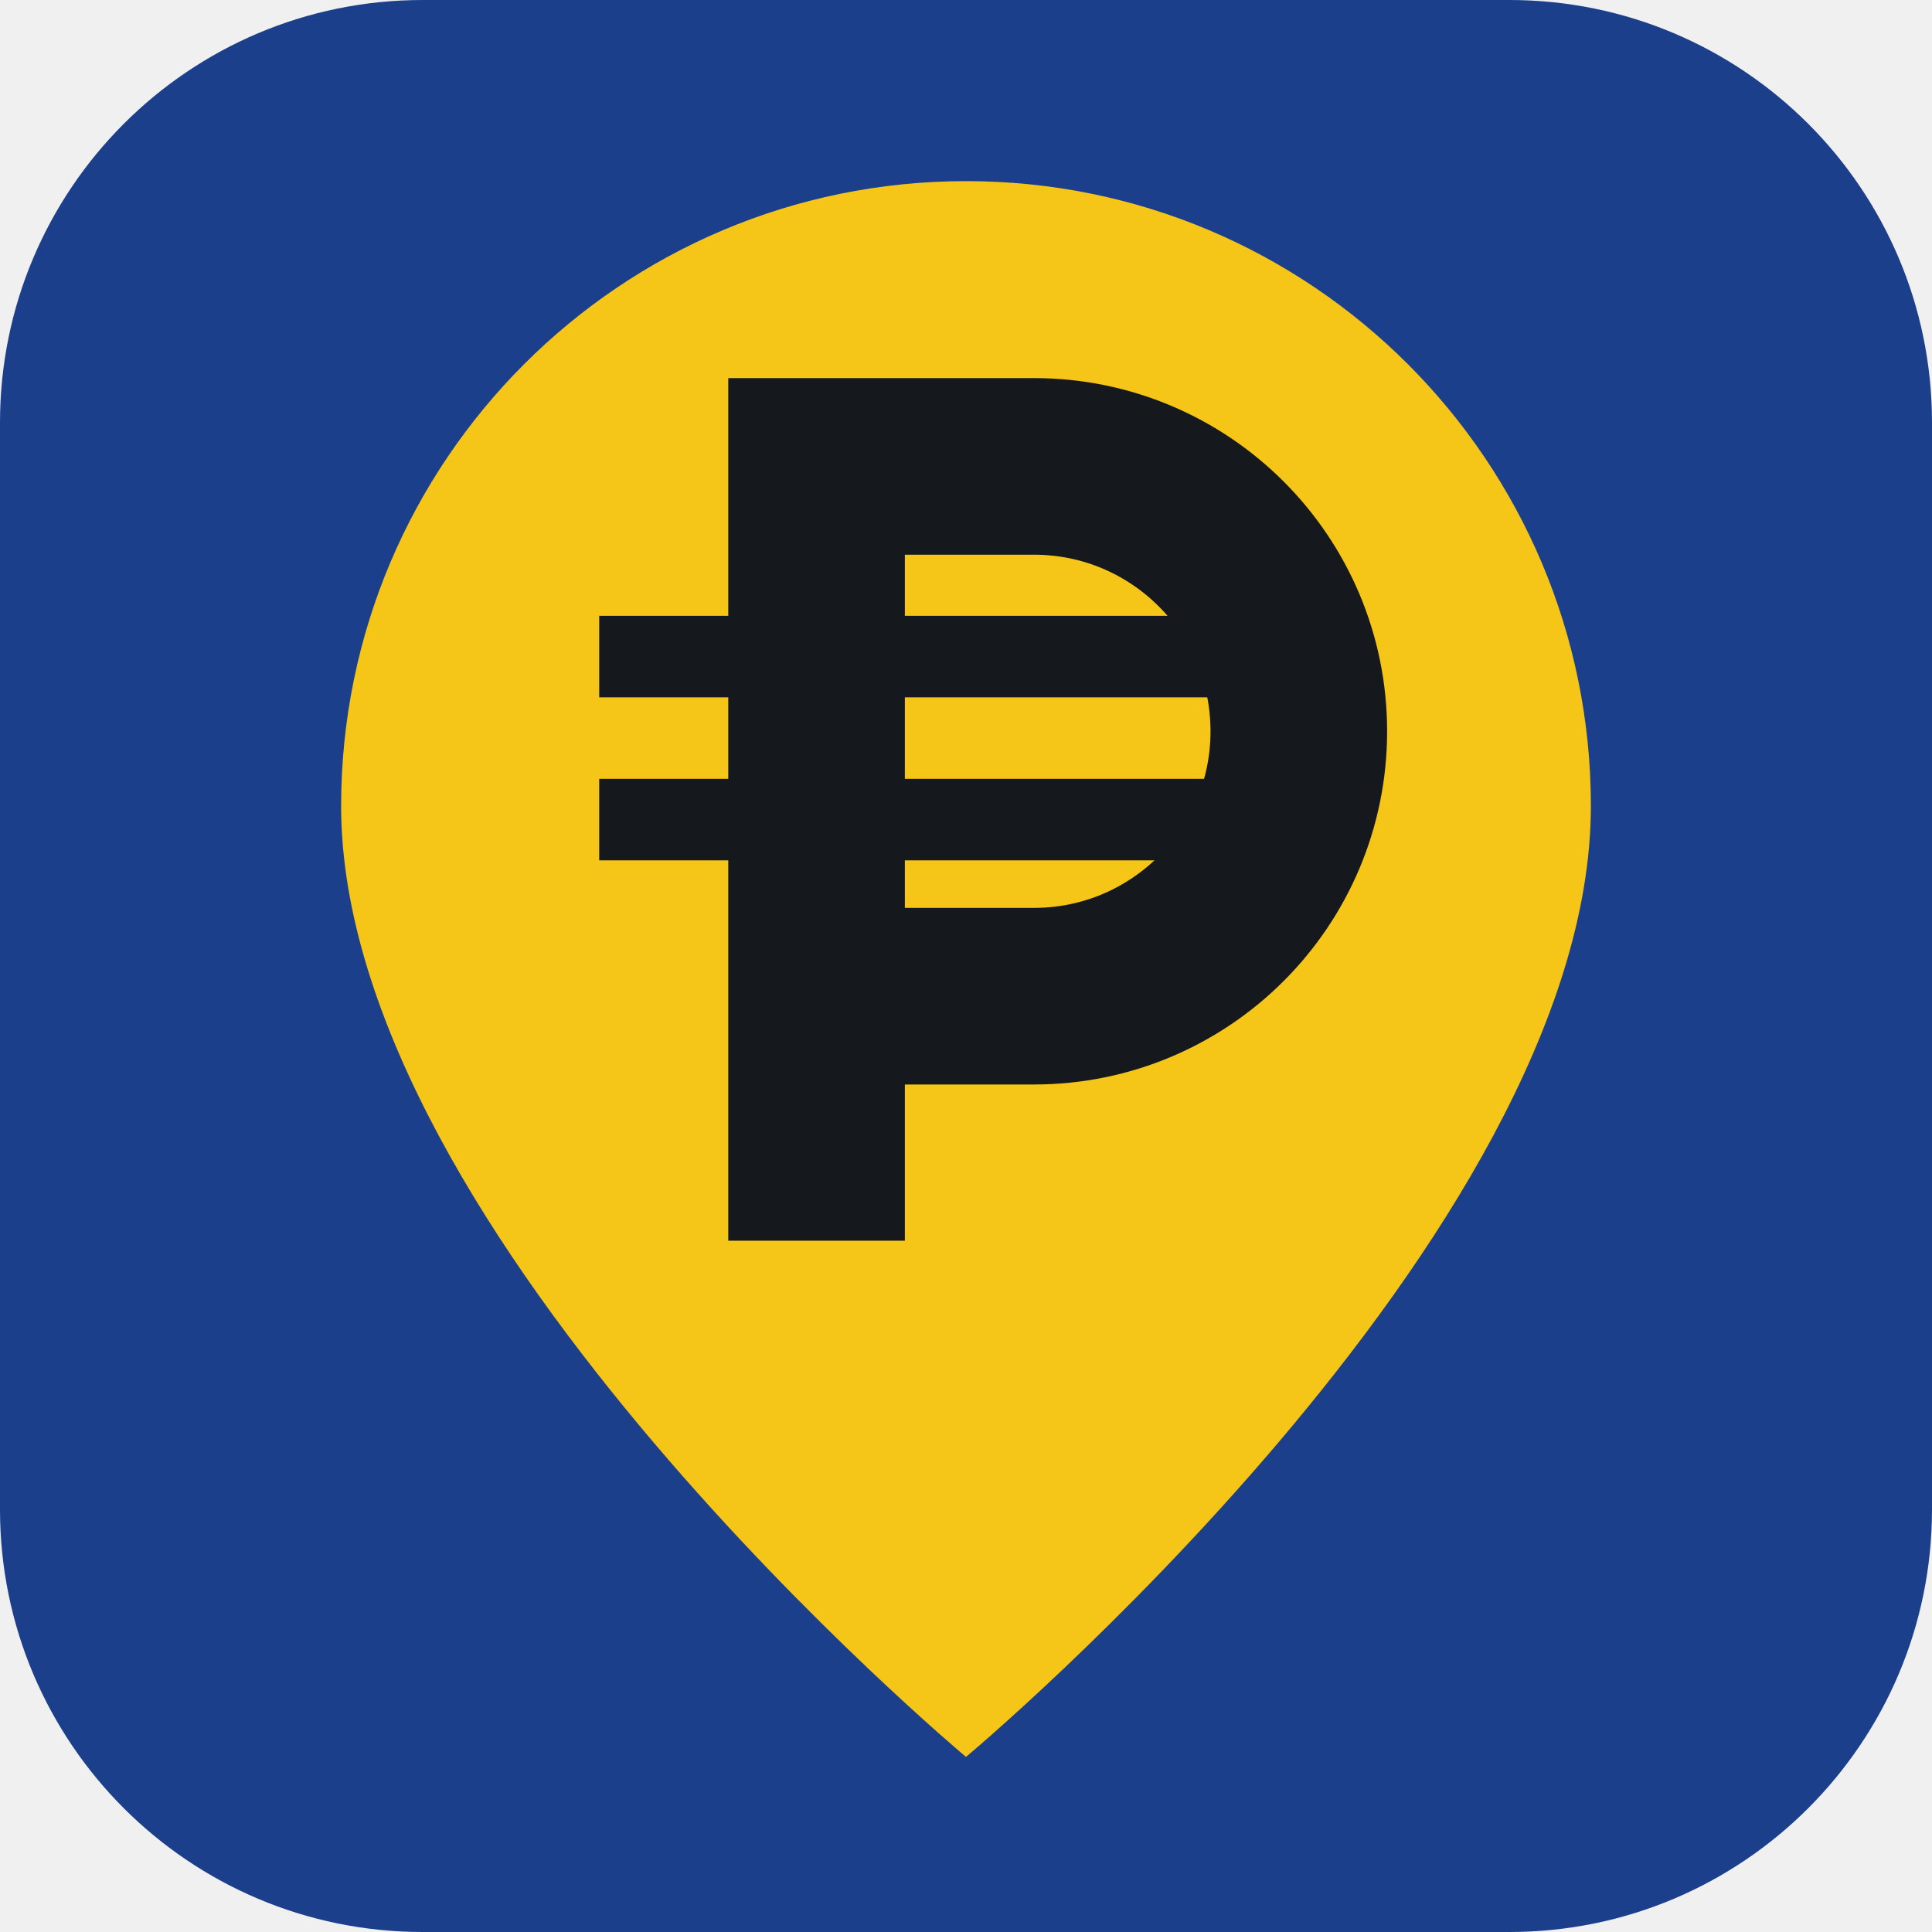
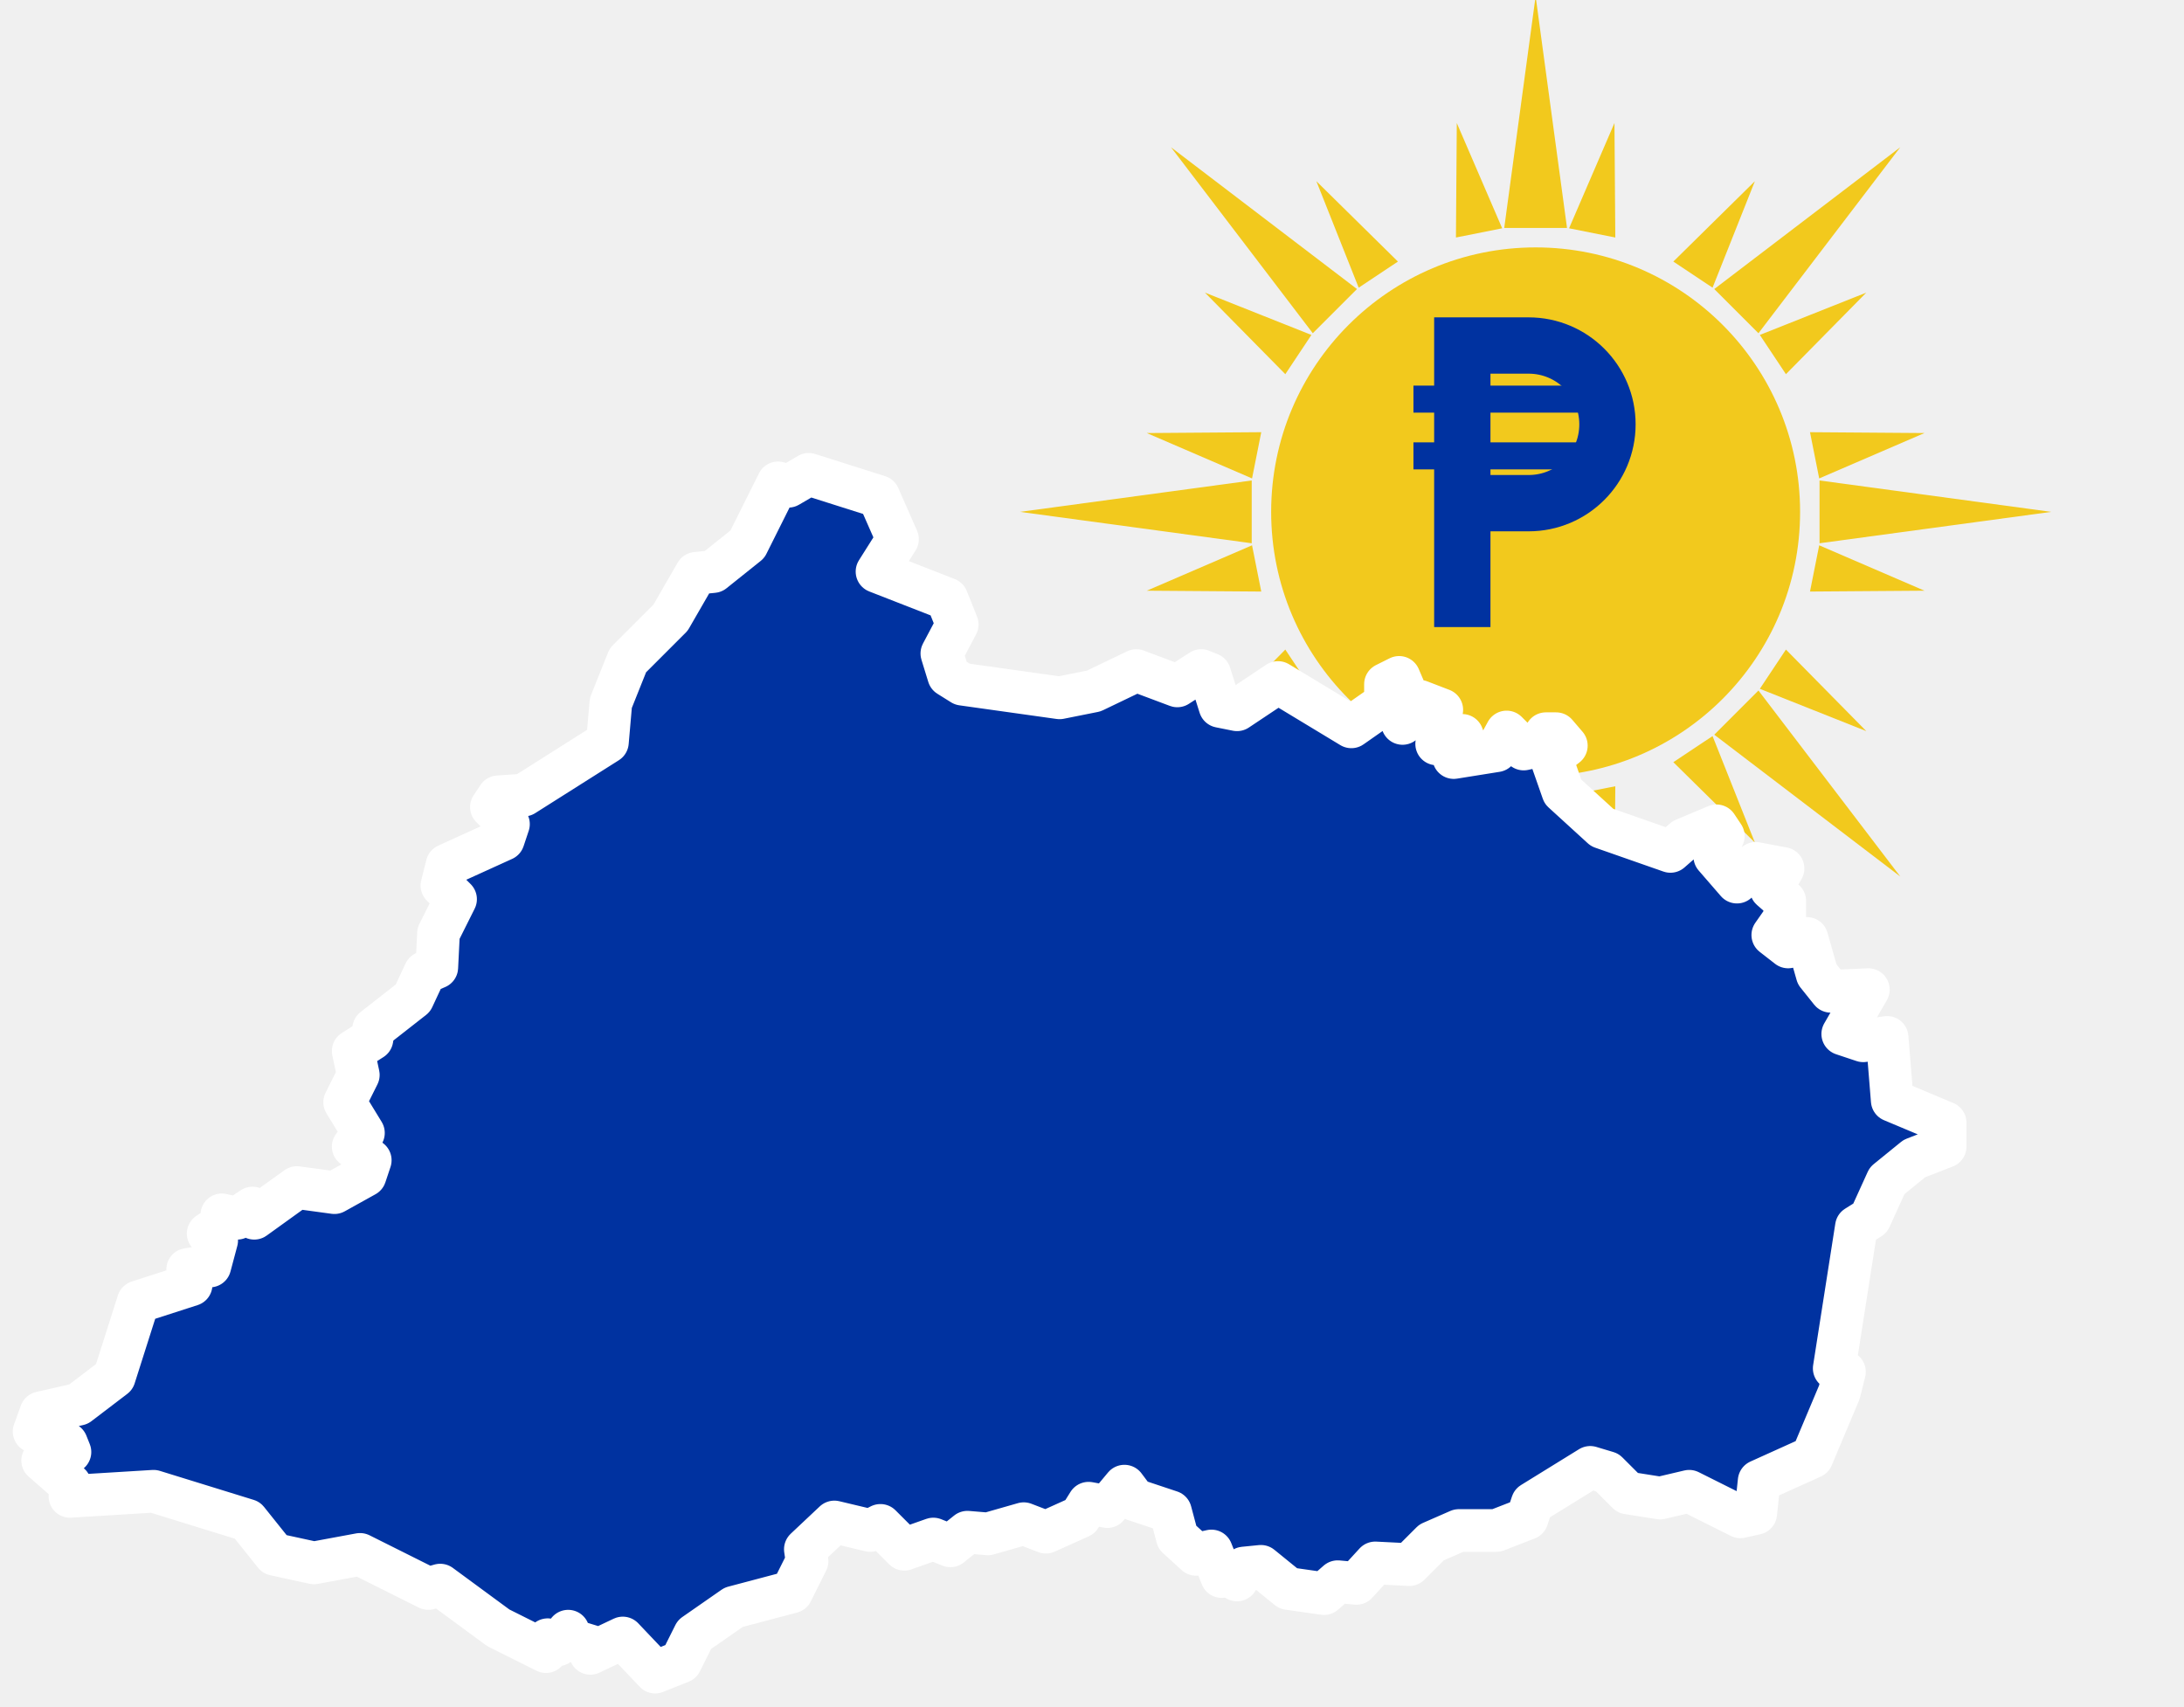
- <svg xmlns="http://www.w3.org/2000/svg" viewBox="0 0 64 64">
-   <rect width="64" height="64" rx="14" fill="#1B3F8B" />
-   <g transform="translate(32 33) scale(0.9) translate(-32 -33)">
-     <path d="M32 61S9 41.8 9 26a23 23 0 0 1 46 0C55 41.8 32 61 32 61z" fill="#F5C518" />
-     <path d="M26.5 42V13.5h8a9.75 9.75 0 0 1 0 19.5h-8" fill="none" stroke="#15181C" stroke-width="6.5" />
-     <path d="M18.5 20.5h27M18.5 26.5h27" fill="none" stroke="#15181C" stroke-width="3" />
-   </g>
+ <svg xmlns="http://www.w3.org/2000/svg" viewBox="0 0 128 100">
+   <path d="M88.16 13.36L90.00 -0.22L91.84 13.36ZM85.33 13.92L85.38 7.21L88.04 13.38ZM91.96 13.38L94.62 7.21L94.67 13.92ZM100.47 16.94L111.37 8.63L103.06 19.53ZM98.07 15.33L102.85 10.62L100.37 16.86ZM103.14 19.63L109.38 17.15L104.67 21.93ZM106.64 28.16L120.22 30.00L106.64 31.84ZM106.08 25.33L112.79 25.38L106.62 28.04ZM106.62 31.96L112.79 34.62L106.08 34.67ZM103.06 40.47L111.37 51.37L100.47 43.06ZM104.67 38.07L109.38 42.85L103.14 40.37ZM100.37 43.14L102.85 49.38L98.07 44.67ZM91.84 46.64L90.00 60.22L88.16 46.64ZM94.67 46.08L94.62 52.79L91.96 46.62ZM88.04 46.62L85.38 52.79L85.33 46.08ZM79.53 43.06L68.63 51.37L76.94 40.47ZM81.93 44.67L77.15 49.38L79.63 43.14ZM76.86 40.37L70.62 42.85L75.33 38.07ZM73.36 31.84L59.78 30.00L73.36 28.16ZM73.92 34.67L67.21 34.62L73.38 31.96ZM73.38 28.04L67.21 25.38L73.92 25.33ZM76.94 19.53L68.63 8.63L79.53 16.94ZM75.33 21.93L70.62 17.15L76.86 19.63ZM79.63 16.86L77.15 10.62L81.93 15.33Z" fill="#F2C91D" />
+   <circle cx="90" cy="30" r="15.5" fill="#F2C91D" />
+   <path d="M85.703 36.75V20.25h3.887a4.62 4.62 0 0 1 0 9.24h-3.887" fill="none" stroke="#0032A0" stroke-width="3.3" />
+   <path d="M82.839 23.392h12.071M82.839 26.718h12.071" fill="none" stroke="#0032A0" stroke-width="1.584" />
+   <path d="M2.0 83.9L3.9 84.6L4.1 85.1L3.5 85.5L2.5 85.6L4.1 87.0L4.1 87.7L9.0 87.4L14.5 89.1L16.1 91.1L18.4 91.6L21.1 91.1L25.1 93.1L25.8 92.9L29.2 95.4L32.0 96.8L32.1 96.1L32.7 96.4L33.3 95.6L33.4 96.1L34.7 96.5L34.6 96.9L36.5 96.0L38.4 98.0L39.9 97.4L40.7 95.8L43.0 94.2L46.4 93.3L47.3 91.5L47.2 90.8L48.9 89.2L51.0 89.7L51.6 89.4L53.0 90.8L54.7 90.2L55.7 90.6L56.7 89.8L57.9 89.9L60.0 89.3L61.3 89.8L63.3 88.9L63.8 88.1L64.9 88.3L65.9 87.1L66.5 87.9L68.6 88.6L69.0 90.1L70.1 91.1L71.0 90.9L71.6 92.4L72.0 92.2L72.5 92.6L72.9 91.9L73.9 91.8L75.5 93.1L77.6 93.4L78.4 92.7L79.5 92.8L80.6 91.6L82.6 91.7L83.9 90.4L85.5 89.7L87.7 89.7L89.5 89.0L89.8 88.1L93.2 86.0L94.2 86.3L95.4 87.5L97.3 87.8L99.0 87.4L102.0 88.9L102.9 88.7L103.1 86.8L106.2 85.4L107.8 81.6L108.1 80.4L107.5 80.2L108.8 71.9L109.6 71.4L110.6 69.2L112.2 67.9L114.0 67.2L114.0 65.8L110.9 64.5L110.6 60.8L109.2 61.0L108.0 60.6L109.5 58.0L107.3 58.1L106.5 57.1L105.9 55.0L104.8 55.5L103.9 54.8L104.6 53.8L104.6 52.8L103.8 52.1L104.5 50.9L102.9 50.6L101.8 51.7L100.5 50.2L101.0 49.0L100.6 48.4L98.7 49.2L97.9 49.9L93.9 48.5L91.6 46.4L90.9 44.4L91.8 43.7L91.2 43.0L90.6 43.0L90.7 43.6L89.3 43.9L88.3 42.9L87.7 44.0L85.2 44.4L85.2 44.0L86.0 43.9L85.7 43.1L84.4 43.1L84.2 43.6L84.5 41.6L83.2 41.1L82.2 42.4L82.0 41.5L81.5 41.6L82.3 40.4L82.0 39.7L81.2 40.1L81.2 41.2L79.2 42.6L74.9 40.0L72.5 41.6L71.5 41.4L70.9 39.5L70.4 39.3L69.0 40.2L66.6 39.3L64.1 40.5L62.1 40.9L56.4 40.1L55.6 39.6L55.2 38.3L56.1 36.6L55.5 35.1L51.4 33.5L52.6 31.6L51.5 29.1L47.4 27.8L46.2 28.5L45.6 28.3L43.8 31.9L41.8 33.5L40.8 33.6L39.3 36.2L36.8 38.7L35.8 41.2L35.6 43.5L30.7 46.6L29.2 46.7L28.8 47.3L29.8 48.3L29.5 49.2L26.2 50.7L25.9 51.9L26.7 52.7L25.7 54.7L25.6 56.7L24.9 57.0L24.2 58.5L21.9 60.3L21.8 60.9L20.7 61.6L21.0 63.0L20.2 64.6L21.3 66.4L20.7 67.2L21.7 68.0L21.4 68.9L19.6 69.9L17.4 69.6L14.9 71.4L14.8 70.8L13.9 71.4L13.0 71.2L13.1 71.7L12.2 72.3L12.7 72.7L12.3 74.2L11.0 74.4L11.2 75.3L8.1 76.3L6.7 80.7L4.6 82.3L2.4 82.8L2.0 83.9Z" fill="#0032A0" stroke="#FFFFFF" stroke-width="2.5" stroke-linejoin="round" />
</svg>
